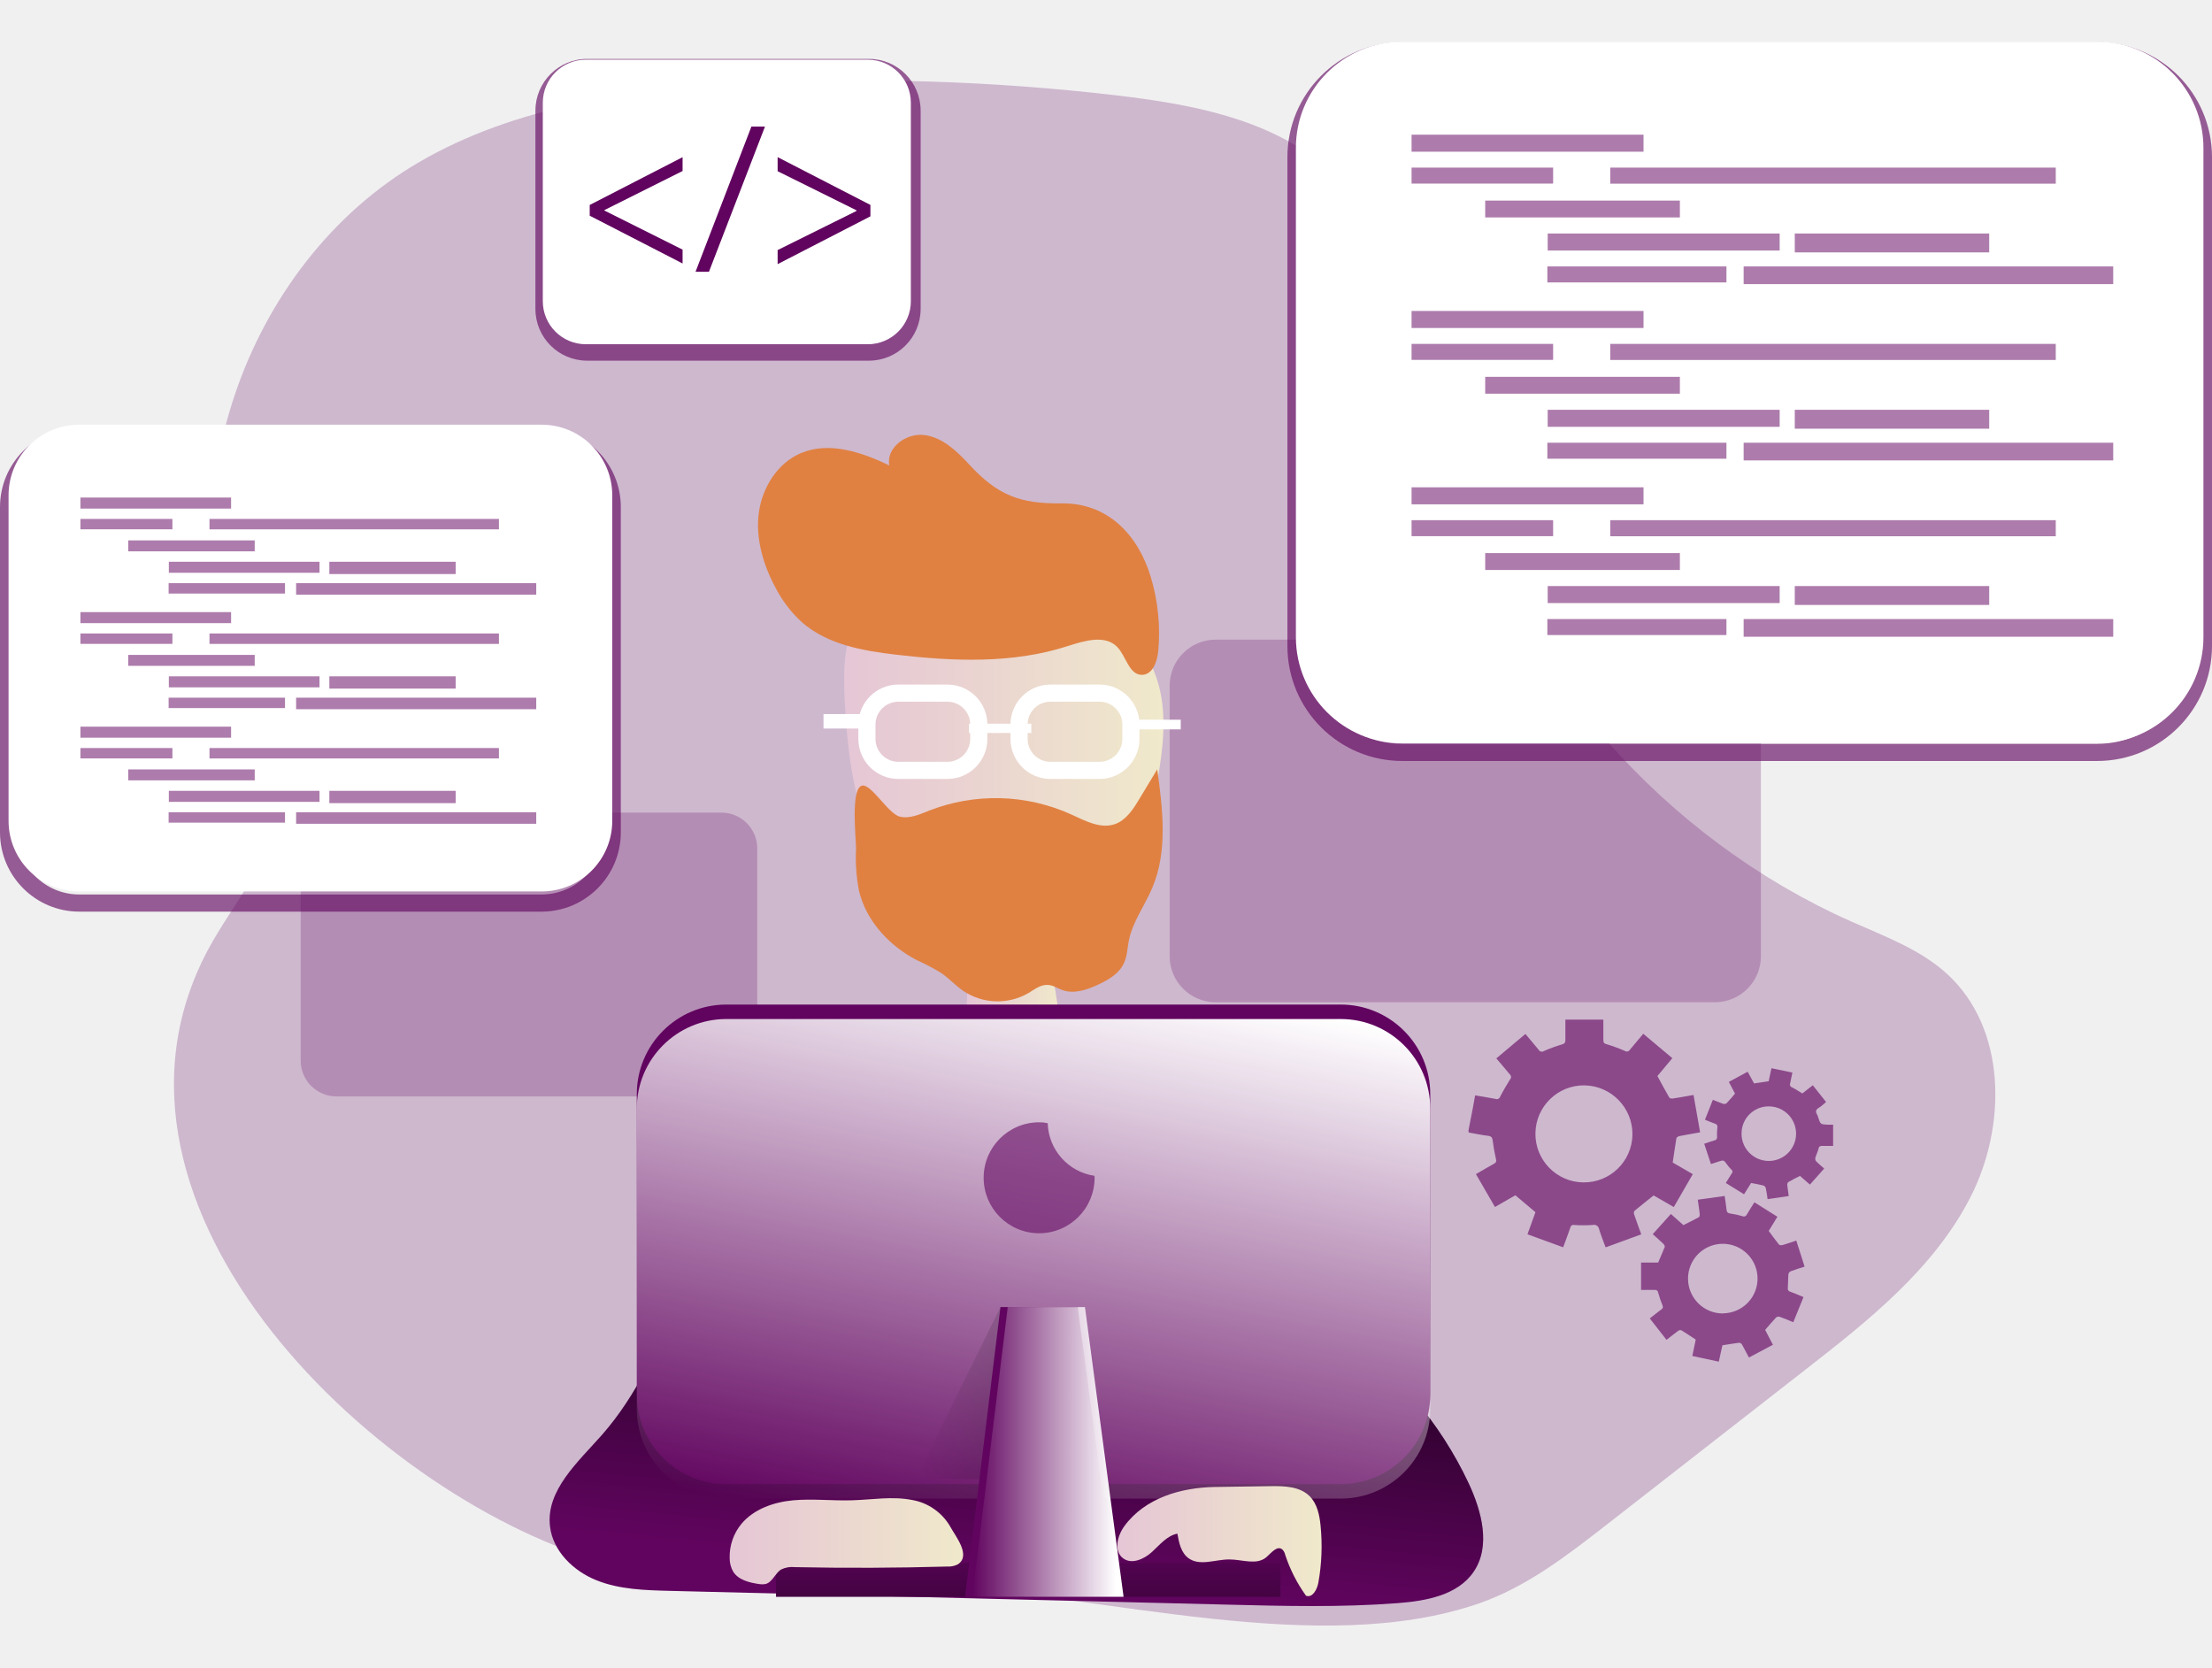
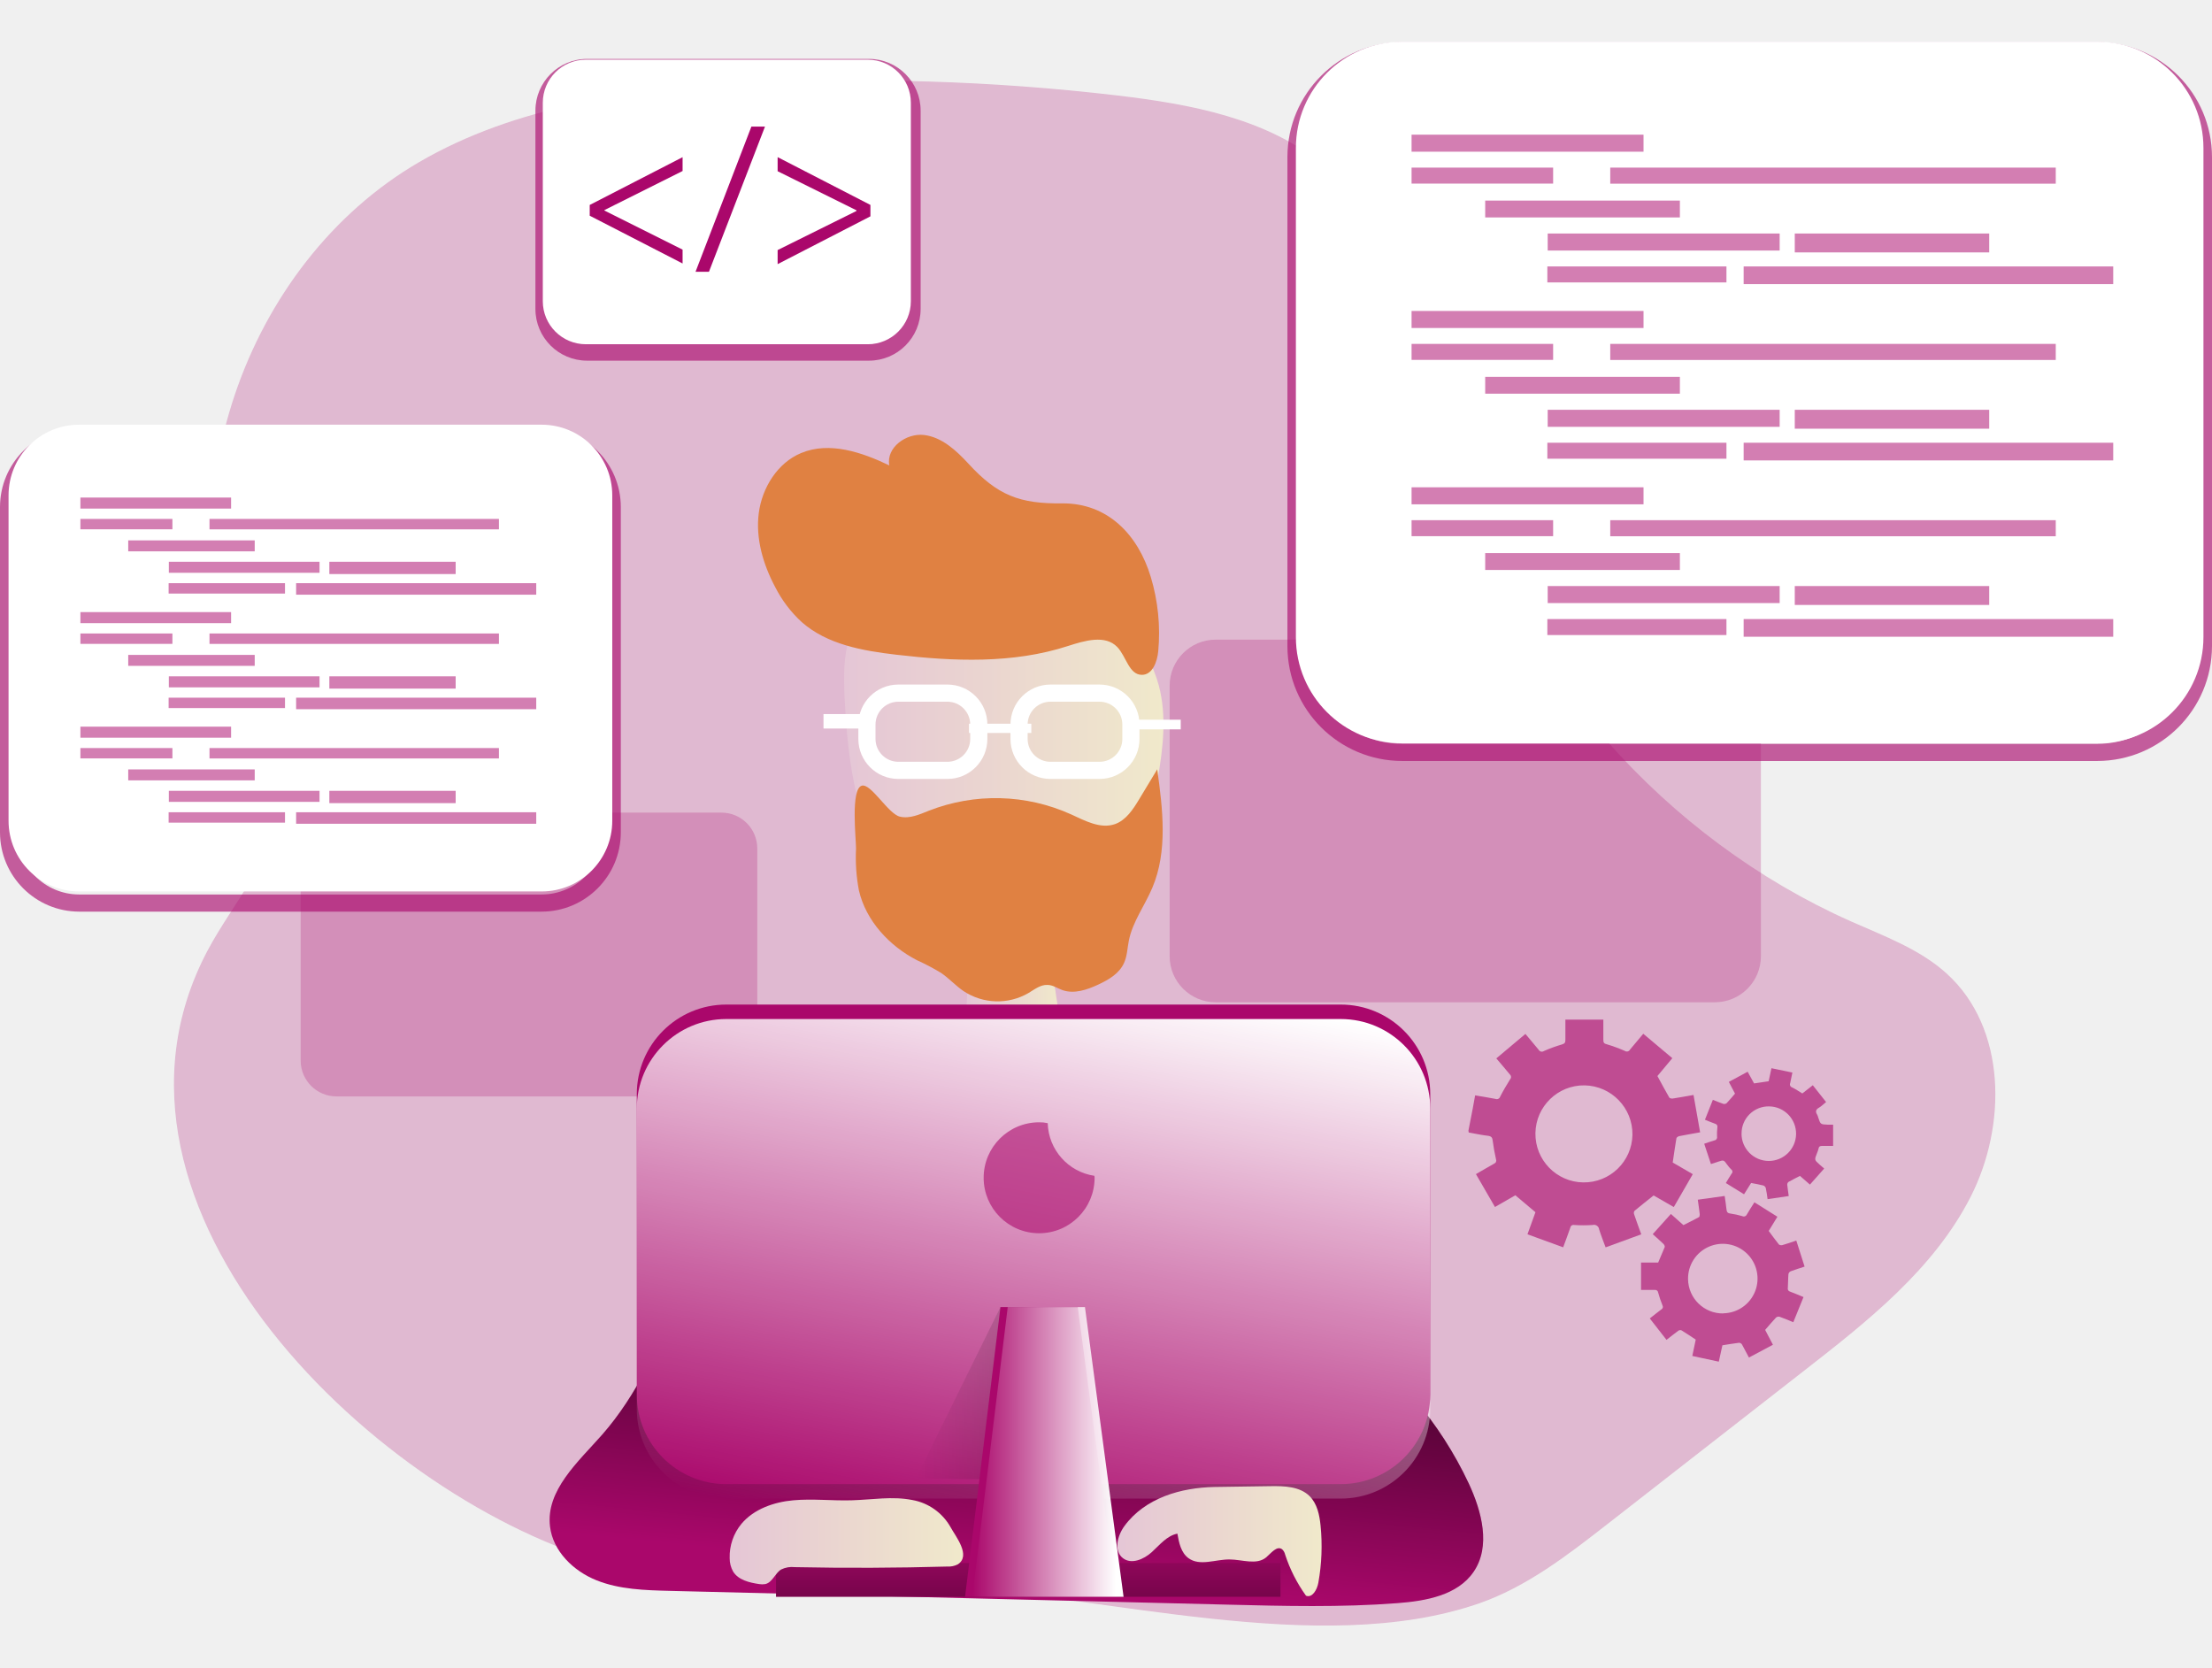
<svg xmlns="http://www.w3.org/2000/svg" xmlns:xlink="http://www.w3.org/1999/xlink" id="Layer_1" data-name="Layer 1" viewBox="0 0 509.23 364.6" width="406" height="306" class="illustration styles_illustrationTablet__1DWOa">
  <defs>
    <linearGradient id="linear-gradient" x1="225" y1="279.58" x2="246.68" y2="279.58" gradientUnits="userSpaceOnUse">
      <stop offset="0" stop-color="#e5c6d6" />
      <stop offset="0.42" stop-color="#ead4d0" />
      <stop offset="1" stop-color="#f0e9cb" />
    </linearGradient>
    <linearGradient id="linear-gradient-2" x1="196.9" y1="214.27" x2="270.4" y2="214.27" xlink:href="#linear-gradient" />
    <linearGradient id="linear-gradient-3" x1="235.47" y1="403.52" x2="245.47" y2="302.39" gradientUnits="userSpaceOnUse">
      <stop offset="0" stop-color="#010101" stop-opacity="0" />
      <stop offset="0.95" stop-color="#010101" />
    </linearGradient>
    <linearGradient id="linear-gradient-4" x1="236.71" y1="341.09" x2="236.71" y2="400.36" xlink:href="#linear-gradient-3" />
    <linearGradient id="linear-gradient-5" x1="224.9" y1="346.73" x2="252.31" y2="206.71" gradientUnits="userSpaceOnUse">
      <stop offset="0" stop-color="#fff" stop-opacity="0" />
      <stop offset="0.95" stop-color="#fff" />
    </linearGradient>
    <linearGradient id="linear-gradient-6" x1="210.88" y1="311.27" x2="250.61" y2="311.27" xlink:href="#linear-gradient-3" />
    <linearGradient id="linear-gradient-7" x1="223.84" y1="324.62" x2="258.66" y2="324.62" xlink:href="#linear-gradient-5" />
    <linearGradient id="linear-gradient-8" x1="170.56" y1="395.25" x2="224.36" y2="395.25" xlink:href="#linear-gradient" />
    <linearGradient id="linear-gradient-9" x1="259.78" y1="395.21" x2="306.81" y2="395.21" xlink:href="#linear-gradient" />
  </defs>
-   <path d="M50.28,259.38c5.86-11.1,15.44-21.13,15.81-33.68.26-9.18-4.56-17.6-8.09-26.09-18-43.23.64-98.39,41.13-121.9,22.1-12.83,48.29-16.49,73.8-17.93a500.35,500.35,0,0,1,86.79,2.63c16.88,2,34.55,5.23,47.61,16.1,20.47,17,23.36,46.63,31.14,72.09,13.67,44.72,47.42,82.87,90.13,101.9,7.73,3.44,15.92,6.4,22.17,12.1,13.71,12.48,13.85,34.94,5.4,51.44S432.65,344.47,418,355.87l-45.46,35.45c-9.2,7.17-18.62,14.47-29.65,18.26-36.75,12.64-86.6-2.22-124.75-3.91-24.63-1.1-50.74,1.34-74.81-5.08C90.05,386.36,19,318.71,50.28,259.38Z" transform="translate(-2.56 -50.04)" fill="#61045f" opacity="0.24" style="isolation: isolate;" />
-   <rect x="271.83" y="187.67" width="136.11" height="83.47" rx="10.6" transform="translate(677.21 408.78) rotate(-180)" fill="#61045f" opacity="0.24" style="isolation: isolate;" />
-   <rect x="71.79" y="227.5" width="105.11" height="65.32" rx="8.24" transform="translate(246.12 470.28) rotate(-180)" fill="#61045f" opacity="0.24" style="isolation: isolate;" />
-   <path d="M485.37,215.61h-160a26.46,26.46,0,0,1-26.43-26.42V76.57a26.46,26.46,0,0,1,26.43-26.43h160a26.46,26.46,0,0,1,26.42,26.43V189.19A26.45,26.45,0,0,1,485.37,215.61Zm-160-161.52a22.5,22.5,0,0,0-22.48,22.48V189.19a22.5,22.5,0,0,0,22.48,22.47h160a22.5,22.5,0,0,0,22.47-22.47V76.57a22.5,22.5,0,0,0-22.47-22.48Z" transform="translate(-2.56 -50.04)" fill="#61045f" opacity="0.63" style="isolation: isolate;" />
-   <path d="M202.61,123.46h-64.9a11.9,11.9,0,0,1-11.89-11.89V65.9A11.9,11.9,0,0,1,137.71,54h64.9A11.9,11.9,0,0,1,214.5,65.9v45.67A11.9,11.9,0,0,1,202.61,123.46ZM137.71,58a8,8,0,0,0-7.94,7.94v45.67a8,8,0,0,0,7.94,7.94h64.9a8,8,0,0,0,7.94-7.94V65.9A8,8,0,0,0,202.61,58Z" transform="translate(-2.56 -50.04)" fill="#61045f" opacity="0.63" style="isolation: isolate;" />
+   <path d="M50.28,259.38c5.86-11.1,15.44-21.13,15.81-33.68.26-9.18-4.56-17.6-8.09-26.09-18-43.23.64-98.39,41.13-121.9,22.1-12.83,48.29-16.49,73.8-17.93a500.35,500.35,0,0,1,86.79,2.63c16.88,2,34.55,5.23,47.61,16.1,20.47,17,23.36,46.63,31.14,72.09,13.67,44.72,47.42,82.87,90.13,101.9,7.73,3.44,15.92,6.4,22.17,12.1,13.71,12.48,13.85,34.94,5.4,51.44S432.65,344.47,418,355.87l-45.46,35.45c-9.2,7.17-18.62,14.47-29.65,18.26-36.75,12.64-86.6-2.22-124.75-3.91-24.63-1.1-50.74,1.34-74.81-5.08C90.05,386.36,19,318.71,50.28,259.38Z" transform="translate(-2.56 -50.04)" fill="#aa076b" opacity="0.24" style="isolation: isolate;" />
+   <rect x="271.83" y="187.67" width="136.11" height="83.47" rx="10.6" transform="translate(677.21 408.78) rotate(-180)" fill="#aa076b" opacity="0.24" style="isolation: isolate;" />
+   <rect x="71.79" y="227.5" width="105.11" height="65.32" rx="8.24" transform="translate(246.12 470.28) rotate(-180)" fill="#aa076b" opacity="0.24" style="isolation: isolate;" />
+   <path d="M485.37,215.61h-160a26.46,26.46,0,0,1-26.43-26.42V76.57a26.46,26.46,0,0,1,26.43-26.43h160a26.46,26.46,0,0,1,26.42,26.43V189.19A26.45,26.45,0,0,1,485.37,215.61Zm-160-161.52a22.5,22.5,0,0,0-22.48,22.48V189.19a22.5,22.5,0,0,0,22.48,22.47h160a22.5,22.5,0,0,0,22.47-22.47V76.57a22.5,22.5,0,0,0-22.47-22.48Z" transform="translate(-2.56 -50.04)" fill="#aa076b" opacity="0.63" style="isolation: isolate;" />
+   <path d="M202.61,123.46h-64.9a11.9,11.9,0,0,1-11.89-11.89V65.9A11.9,11.9,0,0,1,137.71,54h64.9A11.9,11.9,0,0,1,214.5,65.9v45.67A11.9,11.9,0,0,1,202.61,123.46ZM137.71,58a8,8,0,0,0-7.94,7.94v45.67a8,8,0,0,0,7.94,7.94h64.9a8,8,0,0,0,7.94-7.94V65.9A8,8,0,0,0,202.61,58Z" transform="translate(-2.56 -50.04)" fill="#aa076b" opacity="0.63" style="isolation: isolate;" />
  <path d="M225.82,292.41a6.15,6.15,0,0,0,1,3.21,4.57,4.57,0,0,0,2.14,1.39c3.82,1.35,8-.21,11.75-1.76a10.11,10.11,0,0,0,4.36-2.77,9.44,9.44,0,0,0,1.47-5.29,79.24,79.24,0,0,0-.93-18.07,9.62,9.62,0,0,0-1.53-4.39c-1.85-2.45-5.33-2.78-8.4-2.9-7.73-.29-10-1.28-10.44,6.82A147.34,147.34,0,0,0,225.82,292.41Z" transform="translate(-2.56 -50.04)" fill="url(#linear-gradient)" />
  <path d="M203.56,234.62a41,41,0,0,0,7.62,11.63,32.35,32.35,0,0,0,49.6-3.51c4.8-6.69,6.86-14.94,8.3-23.05,1.25-7.1,2.1-14.49.25-21.46-2.43-9.11-9.4-16.62-17.8-20.88s-18.1-5.5-27.5-4.83c-5.88.43-11.82,1.62-16.93,4.54C197,182.8,196.54,190.76,197,201.14,197.55,212.52,198.83,224.13,203.56,234.62Z" transform="translate(-2.56 -50.04)" fill="url(#linear-gradient-2)" />
  <path d="M225.46,147.12c-2.78-3-6.07-6.06-10.17-6.55s-8.78,2.9-8,7c-6.35-3.05-13.79-5.56-20.29-2.85-5.46,2.26-9,8-9.76,13.82s1,11.82,3.76,17a28.37,28.37,0,0,0,6.13,8.1c5.86,5.16,14,6.6,21.78,7.51,13.2,1.54,26.84,2.1,39.49-2,3.82-1.23,8.59-2.67,11.37.23,2.07,2.15,2.69,6.41,5.68,6.4,2.42,0,3.52-3,3.75-5.43a44.83,44.83,0,0,0-1.72-17.12c-2.91-9.63-9.84-17-20.39-16.92C237.32,156.43,232.21,154.5,225.46,147.12Z" transform="translate(-2.56 -50.04)" fill="#e08142" />
  <rect x="199.58" y="149.95" width="25.75" height="17.78" rx="7.23" fill="none" stroke="#fff" stroke-miterlimit="10" stroke-width="3.95" />
  <rect x="234.6" y="149.95" width="25.75" height="17.78" rx="7.23" fill="none" stroke="#fff" stroke-miterlimit="10" stroke-width="3.95" />
  <rect x="223.07" y="156.99" width="14.35" height="2.13" fill="#fff" />
  <rect x="189.58" y="154.77" width="11.67" height="3.33" fill="#fff" />
  <rect x="258.85" y="156.07" width="12.97" height="2.22" fill="#fff" />
  <path d="M199.63,235.78a40.73,40.73,0,0,0,.66,9.62c1.62,7,7,12.79,13.38,16.08a51.41,51.41,0,0,1,5.55,2.92c1.82,1.25,3.33,2.93,5.16,4.18a14.17,14.17,0,0,0,14.94.45c1.39-.83,2.77-1.95,4.39-1.87,1.24,0,2.32.81,3.49,1.21,2.67.91,5.59-.08,8.15-1.27s4.93-2.61,6-5.05c.71-1.58.74-3.37,1.08-5.07.86-4.36,3.67-8.06,5.4-12.16,3.6-8.49,2.4-18.16,1.14-27.29l-4.16,6.89c-1.4,2.32-3,4.79-5.54,5.71-3.35,1.19-6.91-.75-10.15-2.24a42.21,42.21,0,0,0-32.68-.85c-2.16.86-4.45,1.92-6.72,1.38-2.7-.64-6.65-7.74-8.78-7.12C198.34,222.08,199.65,233.6,199.63,235.78Z" transform="translate(-2.56 -50.04)" fill="#e08142" />
-   <path d="M225.86,283.26c27.08-3.86,55.85,9.87,69.89,33.35,4.68,7.84,7.82,16.57,13,24.1,5.47,8,13,14.29,19.29,21.63a87.06,87.06,0,0,1,12.65,19.59c3,6.44,5.13,14.48,1.1,20.35-3.7,5.4-11,6.7-17.55,7.19-13,1-26.11.67-39.17.34l-128.32-3.17c-5.72-.14-11.58-.31-16.89-2.44s-10-6.69-10.68-12.37c-1-8.32,6.45-14.84,12-21.13,16.13-18.36,19.74-45.07,35.28-63.93A63.48,63.48,0,0,1,224,284" transform="translate(-2.56 -50.04)" fill="#61045f" />
+   <path d="M225.86,283.26c27.08-3.86,55.85,9.87,69.89,33.35,4.68,7.84,7.82,16.57,13,24.1,5.47,8,13,14.29,19.29,21.63a87.06,87.06,0,0,1,12.65,19.59c3,6.44,5.13,14.48,1.1,20.35-3.7,5.4-11,6.7-17.55,7.19-13,1-26.11.67-39.17.34l-128.32-3.17c-5.72-.14-11.58-.31-16.89-2.44s-10-6.69-10.68-12.37c-1-8.32,6.45-14.84,12-21.13,16.13-18.36,19.74-45.07,35.28-63.93A63.48,63.48,0,0,1,224,284" transform="translate(-2.56 -50.04)" fill="#aa076b" />
  <path d="M225.86,283.26c27.08-3.86,55.85,9.87,69.89,33.35,4.68,7.84,7.82,16.57,13,24.1,5.47,8,13,14.29,19.29,21.63a87.06,87.06,0,0,1,12.65,19.59c3,6.44,5.13,14.48,1.1,20.35-3.7,5.4-11,6.7-17.55,7.19-13,1-26.11.67-39.17.34l-128.32-3.17c-5.72-.14-11.58-.31-16.89-2.44s-10-6.69-10.68-12.37c-1-8.32,6.45-14.84,12-21.13,16.13-18.36,19.74-45.07,35.28-63.93A63.48,63.48,0,0,1,224,284" transform="translate(-2.56 -50.04)" fill="url(#linear-gradient-3)" />
-   <rect x="178.65" y="350.18" width="116.13" height="7.78" fill="#61045f" />
+   <rect x="178.65" y="350.18" width="116.13" height="7.78" fill="#aa076b" />
  <rect x="178.65" y="350.18" width="116.13" height="7.78" fill="url(#linear-gradient-4)" />
-   <rect x="146.6" y="221.64" width="182.66" height="110.39" rx="20.61" fill="#61045f" />
+   <rect x="146.6" y="221.64" width="182.66" height="110.39" rx="20.61" fill="#aa076b" />
  <rect x="146.6" y="224.97" width="182.66" height="110.39" rx="20.61" fill="url(#linear-gradient-5)" />
  <polygon points="210.88 330.71 230.32 291.28 248.11 291.28 250.61 331.27 210.88 330.71" opacity="0.26" fill="url(#linear-gradient-6)" />
-   <polygon points="257 357.96 222.17 357.96 230.32 291.28 248.11 291.28 257 357.96" fill="#61045f" />
+   <polygon points="257 357.96 222.17 357.96 230.32 291.28 248.11 291.28 257 357.96" fill="#aa076b" />
  <polygon points="258.66 357.96 223.84 357.96 231.99 291.28 249.77 291.28 258.66 357.96" fill="url(#linear-gradient-7)" />
  <rect x="298.33" width="208.93" height="161.51" rx="24.45" fill="#fff" />
-   <path d="M127.25,250.29H20.79A18.26,18.26,0,0,1,2.56,232.05V157.14A18.26,18.26,0,0,1,20.79,138.9H127.25a18.26,18.26,0,0,1,18.23,18.24v74.91A18.26,18.26,0,0,1,127.25,250.29ZM20.79,142.85A14.31,14.31,0,0,0,6.5,157.14v74.91a14.31,14.31,0,0,0,14.29,14.29H127.25a14.31,14.31,0,0,0,14.29-14.29V157.14a14.31,14.31,0,0,0-14.29-14.29Z" transform="translate(-2.56 -50.04)" fill="#61045f" opacity="0.63" style="isolation: isolate;" />
+   <path d="M127.25,250.29H20.79A18.26,18.26,0,0,1,2.56,232.05V157.14A18.26,18.26,0,0,1,20.79,138.9H127.25a18.26,18.26,0,0,1,18.23,18.24v74.91A18.26,18.26,0,0,1,127.25,250.29ZM20.79,142.85A14.31,14.31,0,0,0,6.5,157.14v74.91a14.31,14.31,0,0,0,14.29,14.29H127.25a14.31,14.31,0,0,0,14.29-14.29V157.14a14.31,14.31,0,0,0-14.29-14.29Z" transform="translate(-2.56 -50.04)" fill="#aa076b" opacity="0.63" style="isolation: isolate;" />
  <rect x="1.97" y="88.16" width="138.98" height="107.44" rx="16.26" fill="#fff" />
  <rect x="124.96" y="4.14" width="84.73" height="65.5" rx="9.91" fill="#fff" />
-   <path d="M138.32,87.62l21.38-11V79.8l-18,9v.1l18,9v3.19l-21.38-11Z" transform="translate(-2.56 -50.04)" fill="#61045f" />
-   <path d="M162.68,103l12.86-33.42h3.13L165.77,103Z" transform="translate(-2.56 -50.04)" fill="#61045f" />
-   <path d="M202.94,90.24l-21.36,11V98l18.15-9v-.15l-18.15-9V76.61l21.36,11Z" transform="translate(-2.56 -50.04)" fill="#61045f" />
+   <path d="M138.32,87.62l21.38-11V79.8l-18,9v.1l18,9v3.19l-21.38-11Z" transform="translate(-2.56 -50.04)" fill="#aa076b" />
+   <path d="M162.68,103l12.86-33.42h3.13L165.77,103Z" transform="translate(-2.56 -50.04)" fill="#aa076b" />
+   <path d="M202.94,90.24l-21.36,11V98l18.15-9v-.15l-18.15-9V76.61l21.36,11Z" transform="translate(-2.56 -50.04)" fill="#aa076b" />
  <path d="M212.62,385.73c-4.58-.92-9.3-.08-14,.06-4.48.13-9-.4-13.43,0s-9.07,2-11.93,5.41a11.85,11.85,0,0,0-2.72,7.93,6.21,6.21,0,0,0,.8,3.08c1.22,1.95,3.76,2.54,6,2.87a4.06,4.06,0,0,0,1.39,0c1.65-.36,2.23-2.48,3.66-3.36a5.64,5.64,0,0,1,3.13-.54q17.58.36,35.17-.14a4.63,4.63,0,0,0,2.33-.48c3.2-2-.5-6.48-1.65-8.62A12.66,12.66,0,0,0,212.62,385.73Z" transform="translate(-2.56 -50.04)" fill="url(#linear-gradient-8)" />
  <path d="M261.4,391.74c-1.61,2.21-2.49,5.72-.32,7.38,1.95,1.5,4.81.26,6.63-1.39s3.48-3.79,5.9-4.26c.36,2.1.84,4.4,2.56,5.65,2.61,1.9,6.21.26,9.43.29,2.9,0,6.21,1.37,8.45-.48,1.16-1,2.48-2.77,3.68-1.85a2.39,2.39,0,0,1,.69,1.23,34.38,34.38,0,0,0,4.8,9.45c1.46.57,2.56-1.41,2.84-3a47.44,47.44,0,0,0,.51-13.14c-.24-2.44-.76-5-2.5-6.76-2.27-2.27-5.86-2.37-9.07-2.32l-12.88.19C274.46,382.88,266.17,385.22,261.4,391.74Z" transform="translate(-2.56 -50.04)" fill="url(#linear-gradient-9)" />
-   <path d="M254.55,311.57a12.77,12.77,0,1,1-12.79-12.79,8.57,8.57,0,0,1,2,.2,12.61,12.61,0,0,0,10.74,12.12A1.83,1.83,0,0,1,254.55,311.57Z" transform="translate(-2.56 -50.04)" fill="#61045f" opacity="0.59" style="isolation: isolate;" />
+   <path d="M254.55,311.57a12.77,12.77,0,1,1-12.79-12.79,8.57,8.57,0,0,1,2,.2,12.61,12.61,0,0,0,10.74,12.12A1.83,1.83,0,0,1,254.55,311.57Z" transform="translate(-2.56 -50.04)" fill="#aa076b" opacity="0.59" style="isolation: isolate;" />
  <g opacity="0.52">
-     <rect x="324.96" y="21.4" width="53.4" height="3.92" fill="#61045f" />
-     <rect x="324.96" y="28.98" width="32.59" height="3.68" fill="#61045f" />
-     <rect x="370.7" y="28.98" width="102.56" height="3.7" fill="#61045f" />
-     <rect x="341.91" y="36.57" width="44.82" height="3.88" fill="#61045f" />
-     <rect x="356.3" y="44.15" width="53.4" height="3.92" fill="#61045f" />
-     <rect x="413.18" y="44.15" width="44.76" height="4.35" fill="#61045f" />
-     <rect x="356.22" y="51.73" width="41.23" height="3.68" fill="#61045f" />
-     <rect x="401.41" y="51.73" width="85.08" height="4.07" fill="#61045f" />
-     <rect x="324.96" y="61.98" width="53.4" height="3.92" fill="#61045f" />
-     <rect x="324.96" y="69.56" width="32.59" height="3.68" fill="#61045f" />
-     <rect x="370.7" y="69.56" width="102.56" height="3.7" fill="#61045f" />
-     <rect x="341.91" y="77.14" width="44.82" height="3.88" fill="#61045f" />
-     <rect x="356.3" y="84.73" width="53.4" height="3.92" fill="#61045f" />
-     <rect x="413.18" y="84.73" width="44.76" height="4.35" fill="#61045f" />
-     <rect x="356.22" y="92.31" width="41.23" height="3.68" fill="#61045f" />
-     <rect x="401.41" y="92.31" width="85.08" height="4.07" fill="#61045f" />
-     <rect x="324.96" y="102.57" width="53.4" height="3.92" fill="#61045f" />
-     <rect x="324.96" y="110.14" width="32.59" height="3.68" fill="#61045f" />
-     <rect x="370.7" y="110.14" width="102.56" height="3.7" fill="#61045f" />
-     <rect x="341.91" y="117.72" width="44.82" height="3.88" fill="#61045f" />
-     <rect x="356.3" y="125.3" width="53.4" height="3.92" fill="#61045f" />
-     <rect x="413.18" y="125.3" width="44.76" height="4.35" fill="#61045f" />
-     <rect x="356.22" y="132.9" width="41.23" height="3.68" fill="#61045f" />
-     <rect x="401.41" y="132.9" width="85.08" height="4.07" fill="#61045f" />
+     <rect x="324.96" y="21.4" width="53.4" height="3.92" fill="#aa076b" />
+     <rect x="324.96" y="28.98" width="32.59" height="3.68" fill="#aa076b" />
+     <rect x="370.7" y="28.98" width="102.56" height="3.7" fill="#aa076b" />
+     <rect x="341.91" y="36.57" width="44.82" height="3.88" fill="#aa076b" />
+     <rect x="356.3" y="44.15" width="53.4" height="3.92" fill="#aa076b" />
+     <rect x="413.18" y="44.15" width="44.76" height="4.35" fill="#aa076b" />
+     <rect x="356.22" y="51.73" width="41.23" height="3.68" fill="#aa076b" />
+     <rect x="401.41" y="51.73" width="85.08" height="4.07" fill="#aa076b" />
+     <rect x="324.96" y="61.98" width="53.4" height="3.92" fill="#aa076b" />
+     <rect x="324.96" y="69.56" width="32.59" height="3.68" fill="#aa076b" />
+     <rect x="370.7" y="69.56" width="102.56" height="3.7" fill="#aa076b" />
+     <rect x="341.91" y="77.14" width="44.82" height="3.88" fill="#aa076b" />
+     <rect x="356.3" y="84.73" width="53.4" height="3.92" fill="#aa076b" />
+     <rect x="413.18" y="84.73" width="44.76" height="4.35" fill="#aa076b" />
+     <rect x="356.22" y="92.31" width="41.23" height="3.68" fill="#aa076b" />
+     <rect x="401.41" y="92.31" width="85.08" height="4.07" fill="#aa076b" />
+     <rect x="324.96" y="102.57" width="53.4" height="3.92" fill="#aa076b" />
+     <rect x="324.96" y="110.14" width="32.59" height="3.68" fill="#aa076b" />
+     <rect x="370.7" y="110.14" width="102.56" height="3.7" fill="#aa076b" />
+     <rect x="341.91" y="117.72" width="44.82" height="3.88" fill="#aa076b" />
+     <rect x="356.3" y="125.3" width="53.4" height="3.92" fill="#aa076b" />
+     <rect x="413.18" y="125.3" width="44.76" height="4.35" fill="#aa076b" />
+     <rect x="356.22" y="132.9" width="41.23" height="3.68" fill="#aa076b" />
+     <rect x="401.41" y="132.9" width="85.08" height="4.07" fill="#aa076b" />
  </g>
  <g opacity="0.52">
-     <rect x="18.51" y="104.93" width="34.69" height="2.54" fill="#61045f" />
-     <rect x="18.51" y="109.85" width="21.18" height="2.39" fill="#61045f" />
-     <rect x="48.23" y="109.85" width="66.63" height="2.4" fill="#61045f" />
-     <rect x="29.52" y="114.79" width="29.12" height="2.52" fill="#61045f" />
-     <rect x="38.87" y="119.71" width="34.69" height="2.54" fill="#61045f" />
-     <rect x="75.82" y="119.71" width="29.08" height="2.83" fill="#61045f" />
-     <rect x="38.82" y="124.64" width="26.79" height="2.39" fill="#61045f" />
-     <rect x="68.17" y="124.64" width="55.28" height="2.65" fill="#61045f" />
-     <rect x="18.51" y="131.3" width="34.69" height="2.54" fill="#61045f" />
-     <rect x="18.51" y="136.22" width="21.18" height="2.39" fill="#61045f" />
-     <rect x="48.23" y="136.22" width="66.63" height="2.4" fill="#61045f" />
-     <rect x="29.52" y="141.15" width="29.12" height="2.52" fill="#61045f" />
-     <rect x="38.87" y="146.08" width="34.69" height="2.54" fill="#61045f" />
-     <rect x="75.82" y="146.08" width="29.08" height="2.83" fill="#61045f" />
-     <rect x="38.82" y="151" width="26.79" height="2.39" fill="#61045f" />
-     <rect x="68.17" y="151" width="55.28" height="2.65" fill="#61045f" />
-     <rect x="18.51" y="157.67" width="34.69" height="2.54" fill="#61045f" />
-     <rect x="18.51" y="162.59" width="21.18" height="2.39" fill="#61045f" />
-     <rect x="48.23" y="162.59" width="66.63" height="2.4" fill="#61045f" />
-     <rect x="29.52" y="167.51" width="29.12" height="2.52" fill="#61045f" />
-     <rect x="38.87" y="172.44" width="34.69" height="2.54" fill="#61045f" />
-     <rect x="75.82" y="172.44" width="29.08" height="2.83" fill="#61045f" />
-     <rect x="38.82" y="177.37" width="26.79" height="2.39" fill="#61045f" />
-     <rect x="68.17" y="177.37" width="55.28" height="2.65" fill="#61045f" />
+     <rect x="18.51" y="104.93" width="34.69" height="2.54" fill="#aa076b" />
+     <rect x="18.51" y="109.85" width="21.18" height="2.39" fill="#aa076b" />
+     <rect x="48.23" y="109.85" width="66.63" height="2.4" fill="#aa076b" />
+     <rect x="29.52" y="114.79" width="29.12" height="2.52" fill="#aa076b" />
+     <rect x="38.87" y="119.71" width="34.69" height="2.54" fill="#aa076b" />
+     <rect x="75.82" y="119.71" width="29.08" height="2.83" fill="#aa076b" />
+     <rect x="38.82" y="124.64" width="26.79" height="2.39" fill="#aa076b" />
+     <rect x="68.17" y="124.64" width="55.28" height="2.65" fill="#aa076b" />
+     <rect x="18.51" y="131.3" width="34.69" height="2.54" fill="#aa076b" />
+     <rect x="18.51" y="136.22" width="21.18" height="2.39" fill="#aa076b" />
+     <rect x="48.23" y="136.22" width="66.63" height="2.4" fill="#aa076b" />
+     <rect x="29.52" y="141.15" width="29.12" height="2.52" fill="#aa076b" />
+     <rect x="38.87" y="146.08" width="34.69" height="2.54" fill="#aa076b" />
+     <rect x="75.82" y="146.08" width="29.08" height="2.83" fill="#aa076b" />
+     <rect x="38.82" y="151" width="26.79" height="2.39" fill="#aa076b" />
+     <rect x="68.17" y="151" width="55.28" height="2.65" fill="#aa076b" />
+     <rect x="18.51" y="157.67" width="34.69" height="2.54" fill="#aa076b" />
+     <rect x="18.51" y="162.59" width="21.18" height="2.39" fill="#aa076b" />
+     <rect x="48.23" y="162.59" width="66.63" height="2.4" fill="#aa076b" />
+     <rect x="29.52" y="167.51" width="29.12" height="2.52" fill="#aa076b" />
+     <rect x="38.87" y="172.44" width="34.69" height="2.54" fill="#aa076b" />
+     <rect x="75.82" y="172.44" width="29.08" height="2.83" fill="#aa076b" />
+     <rect x="38.82" y="177.37" width="26.79" height="2.39" fill="#aa076b" />
+     <rect x="68.17" y="177.37" width="55.28" height="2.65" fill="#aa076b" />
  </g>
  <g id="P2hkdg" opacity="0.61" style="isolation: isolate;">
-     <path d="M340.61,300.71c.32-1.71.66-3.42,1-5.13.18-1,.35-1.93.54-3,1.6.27,3.16.52,4.71.82a.8.8,0,0,0,1.05-.52c.7-1.36,1.48-2.68,2.3-4a.77.77,0,0,0-.07-1.12c-1-1.19-2-2.42-3.11-3.69l6.7-5.63c1,1.23,2.06,2.42,3.05,3.65a.84.84,0,0,0,1.22.28,33.56,33.56,0,0,1,4.14-1.51c.65-.19.8-.45.79-1.06,0-1.53,0-3.06,0-4.65h8.74c0,1.57,0,3.12,0,4.67,0,.62.16.85.79,1a35.33,35.33,0,0,1,4.14,1.52.83.83,0,0,0,1.21-.3c1-1.21,2-2.39,3.05-3.64l6.69,5.62-3.43,4.11c.93,1.71,1.8,3.35,2.73,4.95.1.18.54.27.8.23,1.56-.24,3.12-.53,4.78-.82l1.52,8.6c-1.63.29-3.21.56-4.78.87-.26.05-.64.29-.68.5-.31,1.82-.56,3.65-.85,5.58l4.62,2.68-4.37,7.57-4.65-2.67c-1.5,1.2-2.95,2.34-4.38,3.53a.83.83,0,0,0-.13.74c.52,1.55,1.09,3.08,1.67,4.68l-8.21,3c-.51-1.39-1.06-2.75-1.49-4.15a1.19,1.19,0,0,0-1.5-1,31.73,31.73,0,0,1-4.25,0,.71.71,0,0,0-.87.58c-.52,1.5-1.08,3-1.66,4.56l-8.22-3,1.84-5.08-4.63-3.9-4.69,2.7-4.38-7.57c1.45-.84,2.81-1.64,4.19-2.41a.76.76,0,0,0,.43-1c-.32-1.41-.58-2.84-.76-4.27-.09-.7-.25-1-1-1.13-1.52-.17-3-.5-4.52-.77Zm26.76-10.43a11.17,11.17,0,1,0,11,11.36A11.23,11.23,0,0,0,367.37,290.28Z" transform="translate(-2.56 -50.04)" fill="#61045f" />
-     <path d="M416.09,326,418,332c-1.11.37-2.18.69-3.21,1.08a.91.91,0,0,0-.51.65c-.09,1.06-.06,2.12-.14,3.18a.7.7,0,0,0,.53.85c1,.37,2,.81,3.08,1.25-.8,2-1.56,3.85-2.35,5.79-1.09-.44-2.12-.89-3.17-1.26a.91.91,0,0,0-.8.18c-.84.89-1.63,1.84-2.51,2.85l1.79,3.42-5.52,2.94c-.55-1-1.05-2-1.6-3a.88.88,0,0,0-.66-.4c-1.27.15-2.54.38-3.85.58l-.83,3.77-6.1-1.31.79-3.77c-1.13-.74-2.21-1.47-3.32-2.15a.79.79,0,0,0-.7.12c-.9.66-1.77,1.36-2.71,2.09l-3.85-4.93c.92-.72,1.76-1.4,2.63-2.05a.67.67,0,0,0,.3-.94,27.5,27.5,0,0,1-1-2.95.68.68,0,0,0-.78-.62c-1.09,0-2.17,0-3.16,0v-6.3h3.94c.5-1.18,1-2.36,1.51-3.57.07-.18-.12-.55-.29-.72-.78-.76-1.61-1.47-2.47-2.25l4.18-4.65,2.88,2.57c1.22-.62,2.41-1.2,3.58-1.84.14-.08.2-.46.18-.68-.12-1.08-.29-2.16-.45-3.33l6.19-.86c.16,1.11.32,2.13.43,3.16.06.58.3.82.91.89a19.56,19.56,0,0,1,2.71.59.77.77,0,0,0,1.06-.39c.53-.93,1.12-1.81,1.74-2.79l5.29,3.32-2,3.27c.79,1.07,1.56,2.13,2.37,3.14a1,1,0,0,0,.77.12C413.94,326.74,415,326.39,416.09,326Zm-16.8,16.75a8,8,0,1,0-8.12-7.84A8,8,0,0,0,399.29,342.78Z" transform="translate(-2.56 -50.04)" fill="#61045f" />
-     <path d="M417.48,292.14l2.41-1.89,3.06,3.87c-.59.47-1.11,1-1.7,1.34s-.81.81-.41,1.46a2.94,2.94,0,0,1,.3.76c.52,1.58.52,1.58,2.22,1.65.41,0,.82,0,1.21,0v4.89c-.92,0-1.74,0-2.55,0-.47,0-.7.11-.8.57a6.05,6.05,0,0,1-.36,1.09c-.62,1.55-.63,1.55.65,2.68l1,.87-3.28,3.69-2.3-2c-.9.47-1.8.91-2.67,1.41a.82.82,0,0,0-.25.65c.08.84.22,1.67.34,2.58l-4.87.71c-.13-.89-.23-1.73-.41-2.54a.93.93,0,0,0-.56-.6c-.9-.23-1.81-.38-2.82-.58l-1.63,2.6-4.19-2.59c.45-.74.86-1.45,1.31-2.13a.63.63,0,0,0-.08-1,8.61,8.61,0,0,1-.95-1.13c-.77-1.07-.76-1.07-2.05-.65-.51.18-1,.34-1.66.54l-1.55-4.67c.81-.27,1.56-.55,2.34-.77a.72.72,0,0,0,.61-.87,13.67,13.67,0,0,1,.08-2.12.69.69,0,0,0-.53-.85c-.77-.27-1.52-.59-2.33-.92l1.82-4.58c.84.33,1.62.67,2.42.93a.87.87,0,0,0,.75-.16c.66-.69,1.26-1.43,1.93-2.2l-1.42-2.7,4.33-2.34,1.48,2.69,3.36-.5.64-3,4.82,1c-.17.84-.32,1.63-.5,2.42a.73.73,0,0,0,.43,1C415.91,291.13,416.66,291.64,417.48,292.14Zm-14,9.24a6.28,6.28,0,1,0,6.39-6.26A6.22,6.22,0,0,0,403.49,301.38Z" transform="translate(-2.56 -50.04)" fill="#61045f" />
+     <path d="M340.61,300.71c.32-1.71.66-3.42,1-5.13.18-1,.35-1.93.54-3,1.6.27,3.16.52,4.71.82a.8.8,0,0,0,1.05-.52c.7-1.36,1.48-2.68,2.3-4a.77.77,0,0,0-.07-1.12c-1-1.19-2-2.42-3.11-3.69l6.7-5.63c1,1.23,2.06,2.42,3.05,3.65a.84.84,0,0,0,1.22.28,33.56,33.56,0,0,1,4.14-1.51c.65-.19.8-.45.79-1.06,0-1.53,0-3.06,0-4.65h8.74c0,1.57,0,3.12,0,4.67,0,.62.16.85.79,1a35.33,35.33,0,0,1,4.14,1.52.83.83,0,0,0,1.21-.3c1-1.21,2-2.39,3.05-3.64l6.69,5.62-3.43,4.11c.93,1.71,1.8,3.35,2.73,4.95.1.18.54.27.8.23,1.56-.24,3.12-.53,4.78-.82l1.52,8.6c-1.63.29-3.21.56-4.78.87-.26.05-.64.29-.68.5-.31,1.82-.56,3.65-.85,5.58l4.62,2.68-4.37,7.57-4.65-2.67c-1.5,1.2-2.95,2.34-4.38,3.53a.83.83,0,0,0-.13.74c.52,1.55,1.09,3.08,1.67,4.68l-8.21,3c-.51-1.39-1.06-2.75-1.49-4.15a1.19,1.19,0,0,0-1.5-1,31.73,31.73,0,0,1-4.25,0,.71.71,0,0,0-.87.58c-.52,1.5-1.08,3-1.66,4.56l-8.22-3,1.84-5.08-4.63-3.9-4.69,2.7-4.38-7.57c1.45-.84,2.81-1.64,4.19-2.41a.76.76,0,0,0,.43-1c-.32-1.41-.58-2.84-.76-4.27-.09-.7-.25-1-1-1.13-1.52-.17-3-.5-4.52-.77Zm26.76-10.43a11.17,11.17,0,1,0,11,11.36A11.23,11.23,0,0,0,367.37,290.28Z" transform="translate(-2.56 -50.04)" fill="#aa076b" />
+     <path d="M416.09,326,418,332c-1.11.37-2.18.69-3.21,1.08a.91.91,0,0,0-.51.65c-.09,1.06-.06,2.12-.14,3.18a.7.7,0,0,0,.53.85c1,.37,2,.81,3.08,1.25-.8,2-1.56,3.85-2.35,5.79-1.09-.44-2.12-.89-3.17-1.26a.91.91,0,0,0-.8.18c-.84.89-1.63,1.84-2.51,2.85l1.79,3.42-5.52,2.94c-.55-1-1.05-2-1.6-3a.88.88,0,0,0-.66-.4c-1.27.15-2.54.38-3.85.58l-.83,3.77-6.1-1.31.79-3.77c-1.13-.74-2.21-1.47-3.32-2.15a.79.79,0,0,0-.7.12c-.9.66-1.77,1.36-2.71,2.09l-3.85-4.93c.92-.72,1.76-1.4,2.63-2.05a.67.67,0,0,0,.3-.94,27.5,27.5,0,0,1-1-2.95.68.68,0,0,0-.78-.62c-1.09,0-2.17,0-3.16,0v-6.3h3.94c.5-1.18,1-2.36,1.51-3.57.07-.18-.12-.55-.29-.72-.78-.76-1.61-1.47-2.47-2.25l4.18-4.65,2.88,2.57c1.22-.62,2.41-1.2,3.58-1.84.14-.08.2-.46.18-.68-.12-1.08-.29-2.16-.45-3.33l6.19-.86c.16,1.11.32,2.13.43,3.16.06.58.3.82.91.89a19.56,19.56,0,0,1,2.71.59.77.77,0,0,0,1.06-.39c.53-.93,1.12-1.81,1.74-2.79l5.29,3.32-2,3.27c.79,1.07,1.56,2.13,2.37,3.14a1,1,0,0,0,.77.12C413.94,326.74,415,326.39,416.09,326Zm-16.8,16.75a8,8,0,1,0-8.12-7.84A8,8,0,0,0,399.29,342.78Z" transform="translate(-2.56 -50.04)" fill="#aa076b" />
+     <path d="M417.48,292.14l2.41-1.89,3.06,3.87c-.59.47-1.11,1-1.7,1.34s-.81.81-.41,1.46a2.94,2.94,0,0,1,.3.76c.52,1.58.52,1.58,2.22,1.65.41,0,.82,0,1.21,0v4.89c-.92,0-1.74,0-2.55,0-.47,0-.7.11-.8.57a6.05,6.05,0,0,1-.36,1.09c-.62,1.55-.63,1.55.65,2.68l1,.87-3.28,3.69-2.3-2c-.9.47-1.8.91-2.67,1.41a.82.82,0,0,0-.25.65c.08.84.22,1.67.34,2.58l-4.87.71c-.13-.89-.23-1.73-.41-2.54a.93.93,0,0,0-.56-.6c-.9-.23-1.81-.38-2.82-.58l-1.63,2.6-4.19-2.59c.45-.74.86-1.45,1.31-2.13a.63.63,0,0,0-.08-1,8.61,8.61,0,0,1-.95-1.13c-.77-1.07-.76-1.07-2.05-.65-.51.18-1,.34-1.66.54l-1.55-4.67c.81-.27,1.56-.55,2.34-.77a.72.72,0,0,0,.61-.87,13.67,13.67,0,0,1,.08-2.12.69.69,0,0,0-.53-.85c-.77-.27-1.52-.59-2.33-.92l1.82-4.58c.84.33,1.62.67,2.42.93a.87.87,0,0,0,.75-.16c.66-.69,1.26-1.43,1.93-2.2l-1.42-2.7,4.33-2.34,1.48,2.69,3.36-.5.64-3,4.82,1c-.17.84-.32,1.63-.5,2.42a.73.73,0,0,0,.43,1C415.91,291.13,416.66,291.64,417.48,292.14Zm-14,9.24a6.28,6.28,0,1,0,6.39-6.26A6.22,6.22,0,0,0,403.49,301.38Z" transform="translate(-2.56 -50.04)" fill="#aa076b" />
  </g>
</svg>
